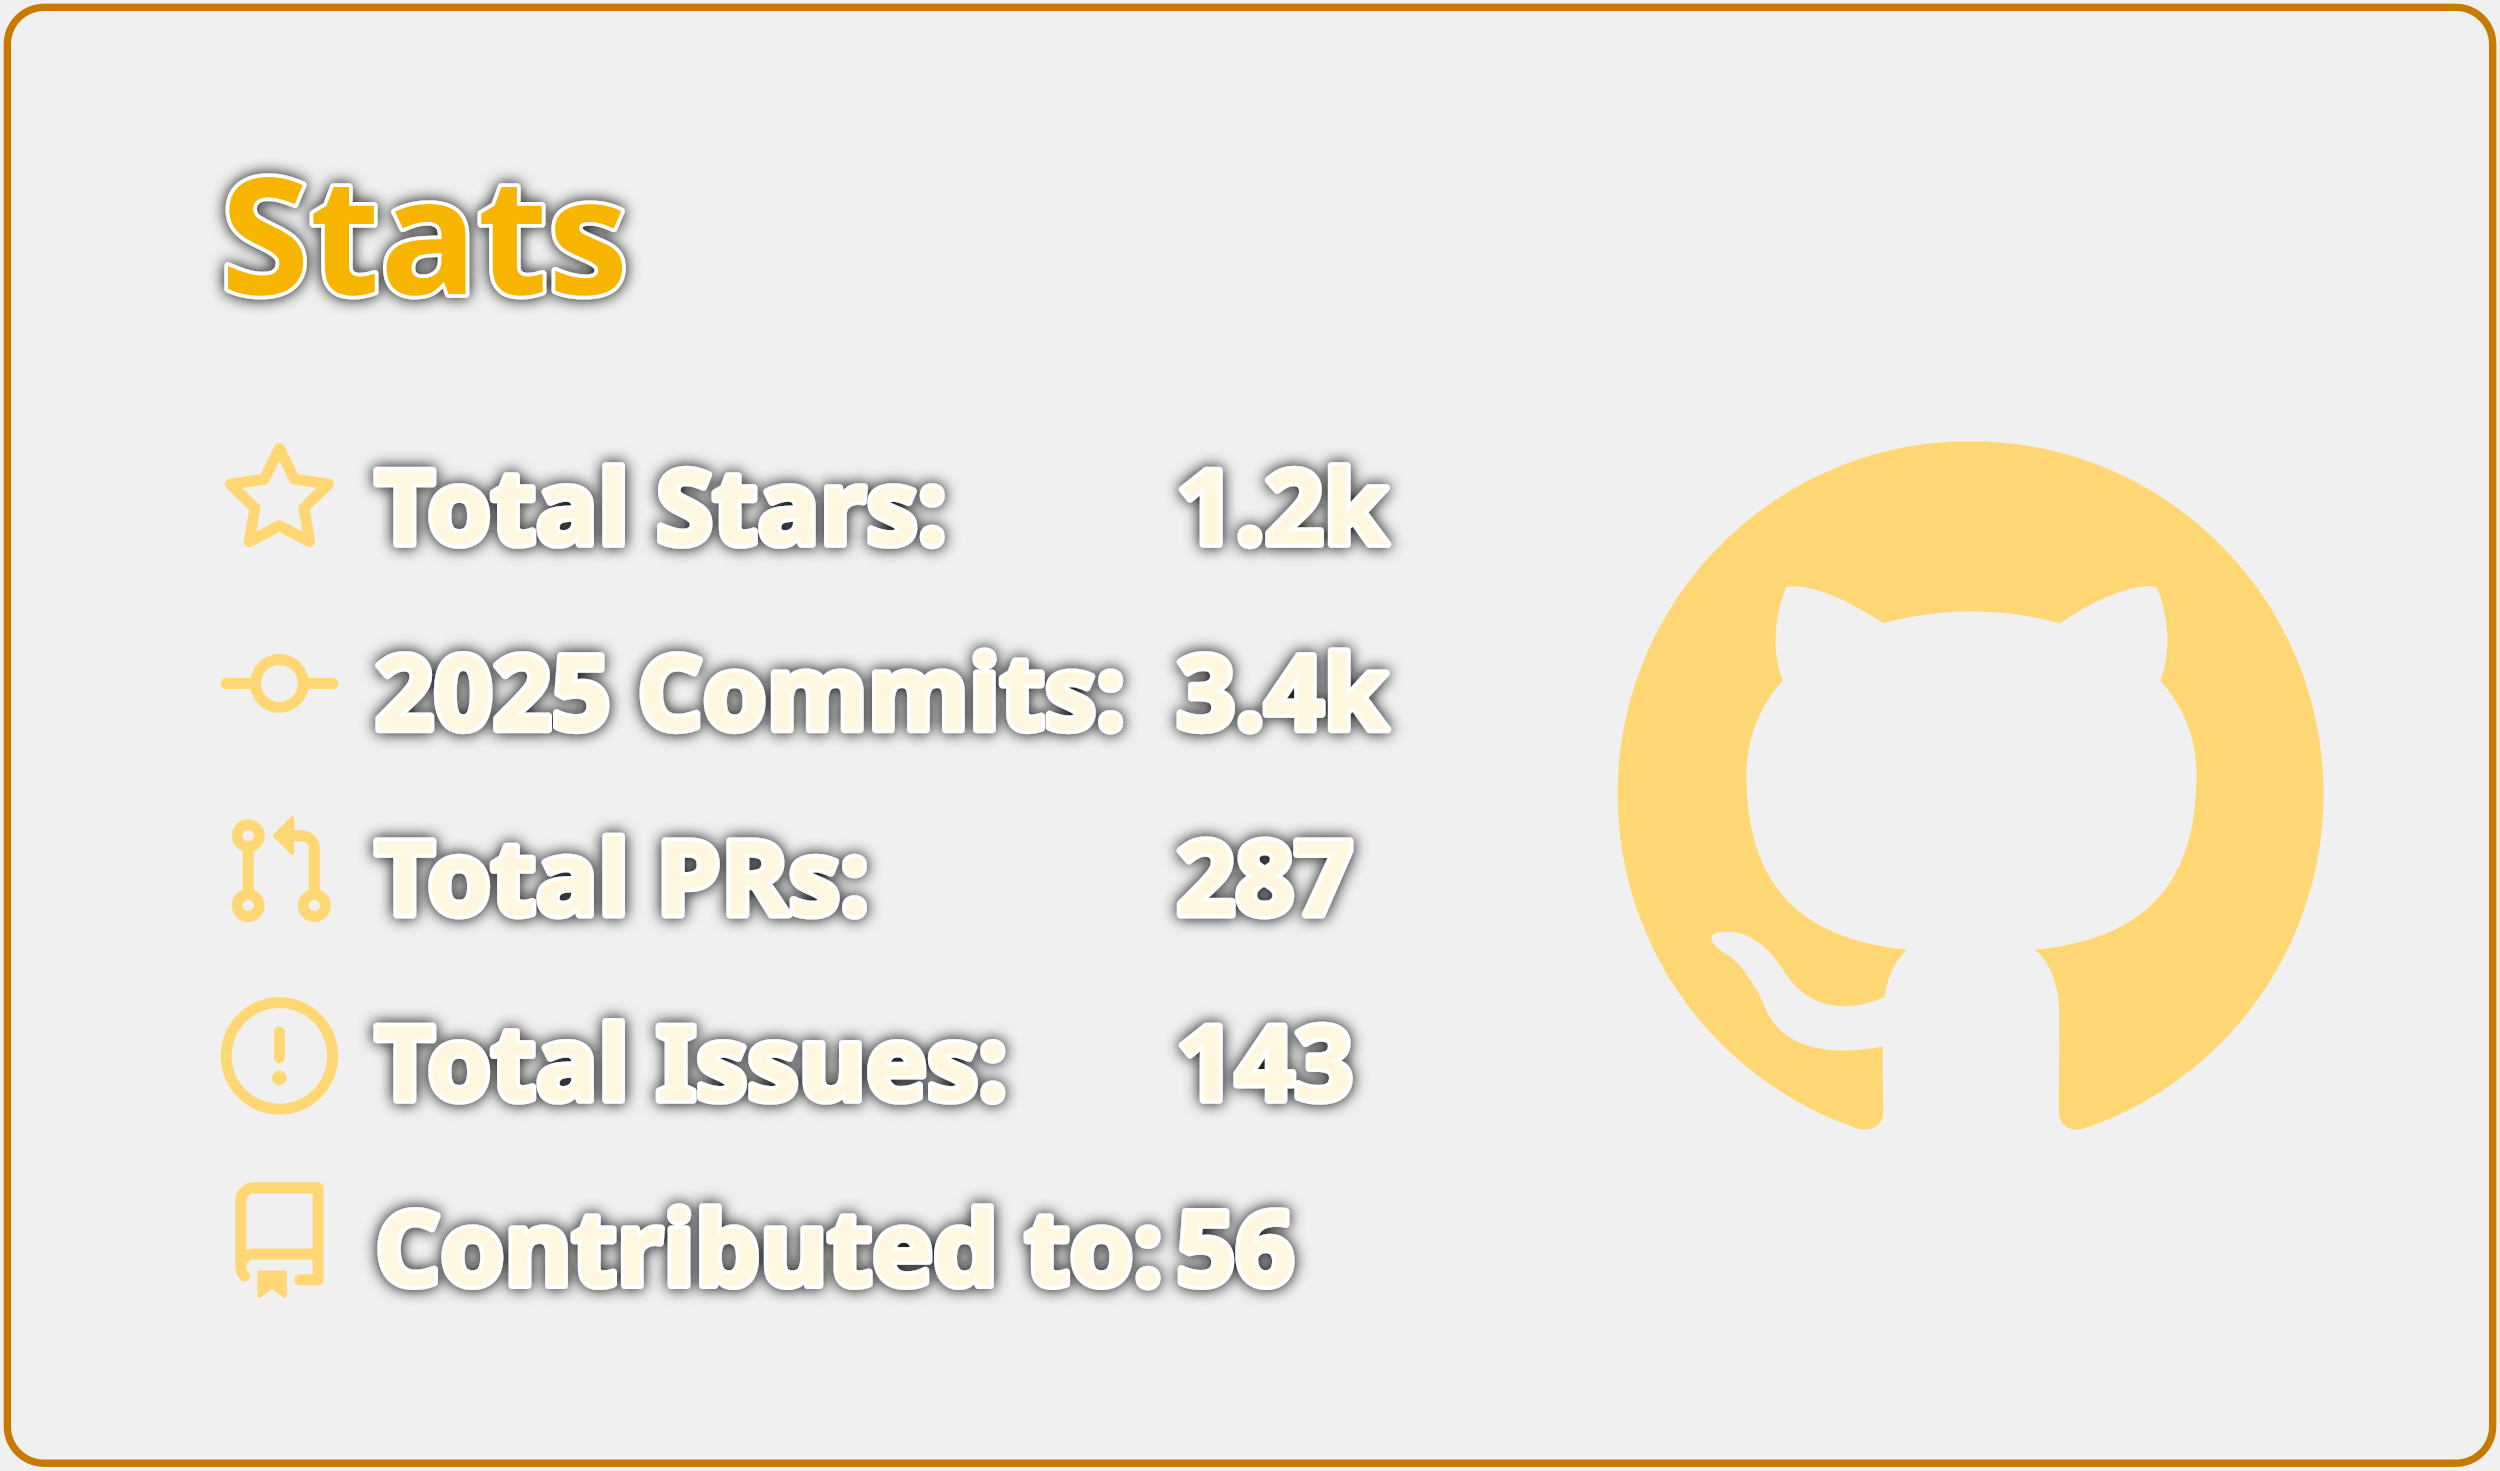
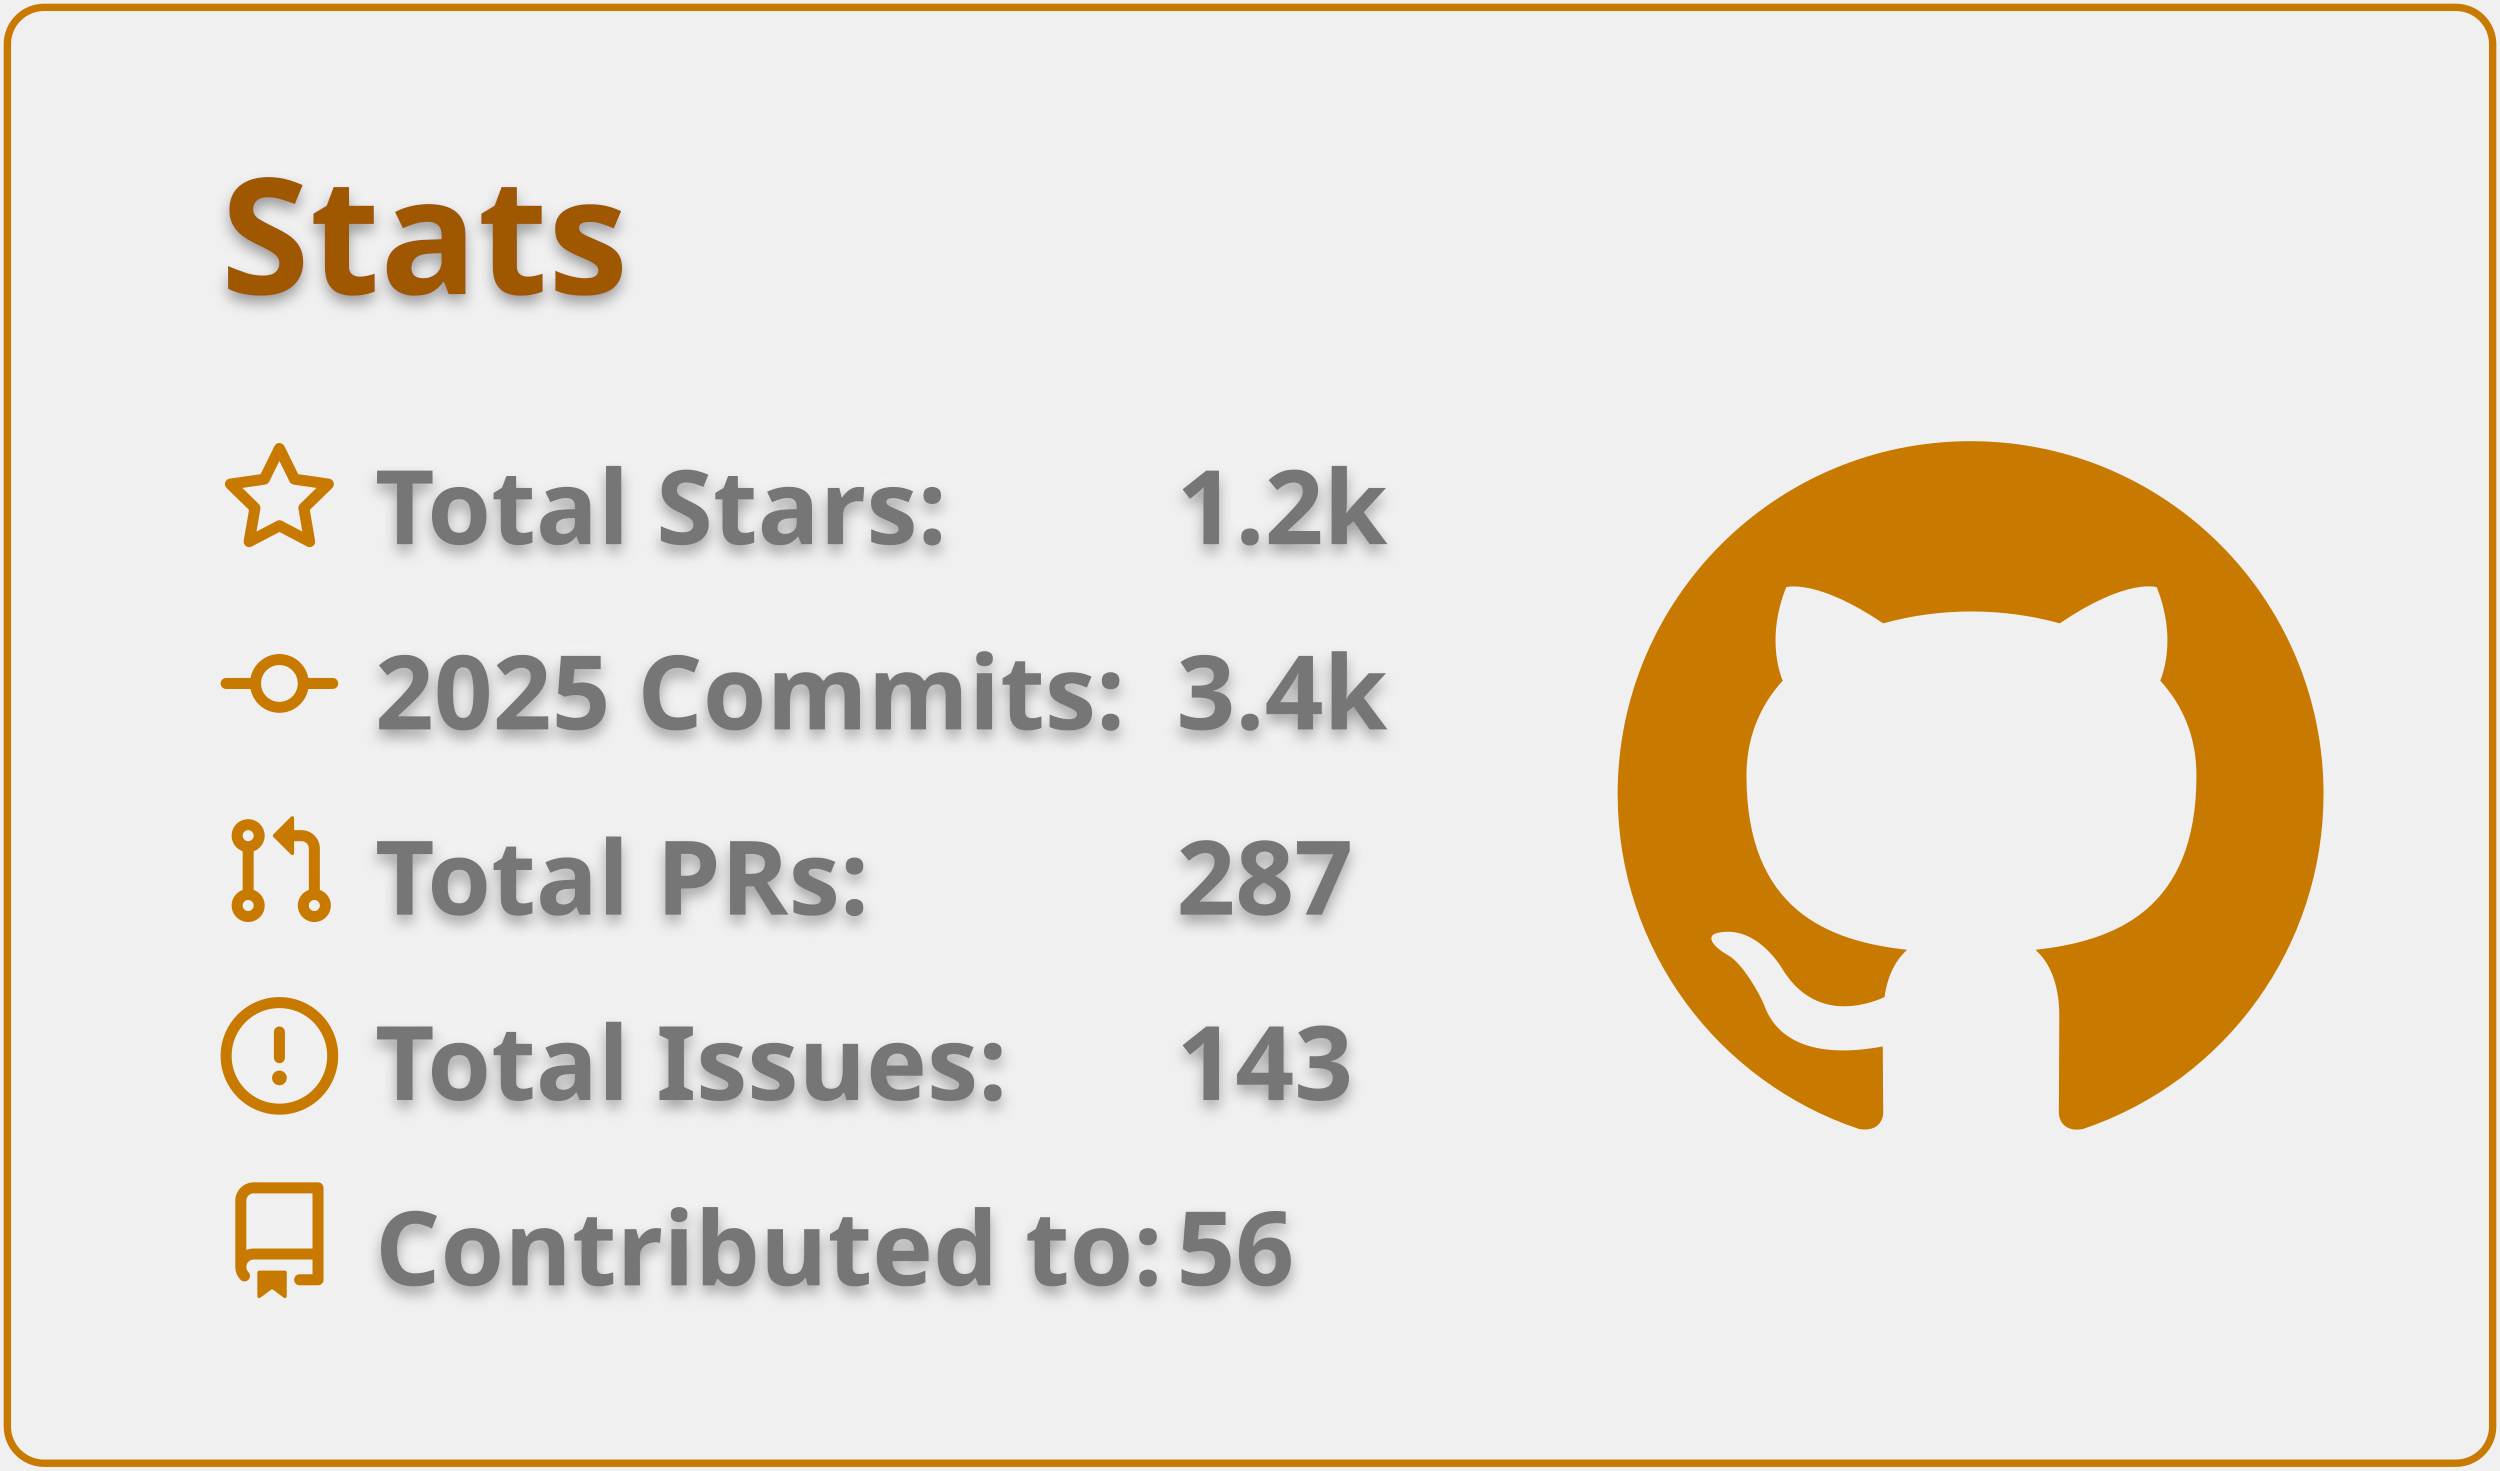
<svg xmlns="http://www.w3.org/2000/svg" width="340" height="200" viewBox="0 0 340 200">
  <style>
@keyframes gpsc-fade{from{opacity:0}to{opacity:1}}
@keyframes gpsc-rise{from{opacity:0;transform:translateY(16px)}to{opacity:1;transform:translateY(0)}}
@keyframes gpsc-grow{from{transform:scaleY(0)}to{transform:scaleY(1)}}
@keyframes gpsc-pop{from{opacity:0;transform:scale(.55)}to{opacity:1;transform:scale(1)}}
@keyframes gpsc-wipe{from{transform:translateX(calc(-1 * var(--gpsc-w,420px)))}to{transform:translateX(0)}}
@keyframes gpsc-tint{from{filter:sepia(.7) saturate(4) hue-rotate(-70deg)}to{filter:sepia(0) saturate(1) hue-rotate(0)}}
@keyframes gpsc-rgb{0%{filter:hue-rotate(0deg) saturate(1)}50%{filter:hue-rotate(180deg) saturate(1.7)}100%{filter:hue-rotate(360deg) saturate(1)}}.gpsc-item{animation:gpsc-fade 1.2s ease both calc(var(--gpsc-i,0) * 0.18s)}.arc{animation:gpsc-pop 1.2s ease both 1.35s;transform-box:fill-box;transform-origin:center}rect.bar{animation:gpsc-grow 1.5s cubic-bezier(.2,.7,.3,1) both 1.35s;transform-box:fill-box;transform-origin:center bottom}.gpsc-reveal{animation:gpsc-wipe 1.8s linear both 1.2s}@media (prefers-reduced-motion:reduce){.gpsc-root,.gpsc-root *,.gpsc-item,.gpsc-chart,rect.bar,.arc,.gpsc-reveal{animation:none!important}}</style>
  <style>* {
          font-family: 'Segoe UI', Ubuntu, "Helvetica Neue", Sans-Serif
        }
        text {
          font-weight: 600;
-           paint-order: stroke fill;
-           stroke: #fff;
-           stroke-width: 1px;
-           stroke-linejoin: round;
-           filter: drop-shadow(0 0 1px #111);
+           filter: drop-shadow(0 1px 1px rgba(0, 0, 0, 0.65)) drop-shadow(0 0 1px rgba(255, 255, 255, 0.55));
        }</style>
  <g class="gpsc-root">
    <rect x="1" y="1" rx="5" ry="5" height="99%" width="99.412%" stroke="#c87900" stroke-width="1" fill="#ffffff00" stroke-opacity="1" />
-     <text x="30" y="40" class="gpsc-item" style="--gpsc-i: 0; font-size: 22px; fill: #f8b500;">Stats</text>
+     <text x="30" y="40" class="gpsc-item" style="--gpsc-i: 0; font-size: 22px; fill: #9f5900;">Stats</text>
    <g transform="translate(0,40)">
      <g transform="translate(30,20)">
        <g class="gpsc-item" style="--gpsc-i: 0;">
-           <g transform="translate(0,0)" width="14" height="14" fill="#ffd875">
+           <g transform="translate(0,0)" width="14" height="14" fill="#c87900">
            <path fill-rule="evenodd" d="M8 .25a.75.75 0 01.673.418l1.882 3.815 4.21.612a.75.75 0 01.416 1.279l-3.046 2.97.719 4.192a.75.75 0 01-1.088.791L8 12.347l-3.766 1.98a.75.75 0 01-1.088-.79l.72-4.194L.818 6.374a.75.75 0 01.416-1.28l4.21-.611L7.327.668A.75.75 0 018 .25zm0 2.445L6.615 5.5a.75.75 0 01-.564.41l-3.097.45 2.24 2.184a.75.75 0 01.216.664l-.528 3.084 2.769-1.456a.75.75 0 01.698 0l2.77 1.456-.53-3.084a.75.75 0 01.216-.664l2.24-2.183-3.096-.45a.75.75 0 01-.564-.41L8 2.694v.001z" />
          </g>
        </g>
        <g class="gpsc-item" style="--gpsc-i: 1;">
-           <g transform="translate(0,25.2)" width="14" height="14" fill="#ffd875">
+           <g transform="translate(0,25.2)" width="14" height="14" fill="#c87900">
            <path fill-rule="evenodd" d="M10.5 7.75a2.5 2.5 0 11-5 0 2.5 2.5 0 015 0zm1.43.75a4.002 4.002 0 01-7.86 0H.75a.75.75 0 110-1.5h3.32a4.001 4.001 0 017.86 0h3.32a.75.75 0 110 1.5h-3.32z" />
          </g>
        </g>
        <g class="gpsc-item" style="--gpsc-i: 2;">
-           <g transform="translate(0,50.4)" width="14" height="14" fill="#ffd875">
+           <g transform="translate(0,50.4)" width="14" height="14" fill="#c87900">
            <path fill-rule="evenodd" d="M7.177 3.073L9.573.677A.25.25 0 0110 .854v4.792a.25.25 0 01-.427.177L7.177 3.427a.25.25 0 010-.354zM3.75 2.5a.75.75 0 100 1.5.75.75 0 000-1.5zm-2.25.75a2.25 2.25 0 113 2.122v5.256a2.251 2.251 0 11-1.5 0V5.372A2.25 2.25 0 011.5 3.25zM11 2.5h-1V4h1a1 1 0 011 1v5.628a2.251 2.251 0 101.5 0V5A2.5 2.5 0 0011 2.5zm1 10.25a.75.75 0 111.5 0 .75.75 0 01-1.5 0zM3.75 12a.75.75 0 100 1.5.75.75 0 000-1.5z" />
          </g>
        </g>
        <g class="gpsc-item" style="--gpsc-i: 3;">
-           <g transform="translate(0,75.6)" width="14" height="14" fill="#ffd875">
+           <g transform="translate(0,75.6)" width="14" height="14" fill="#c87900">
            <path fill-rule="evenodd" d="M8 1.5a6.5 6.5 0 100 13 6.5 6.5 0 000-13zM0 8a8 8 0 1116 0A8 8 0 010 8zm9 3a1 1 0 11-2 0 1 1 0 012 0zm-.25-6.25a.75.75 0 00-1.5 0v3.5a.75.75 0 001.5 0v-3.5z" />
          </g>
        </g>
        <g class="gpsc-item" style="--gpsc-i: 4;">
-           <g transform="translate(0,100.8)" width="14" height="14" fill="#ffd875">
+           <g transform="translate(0,100.8)" width="14" height="14" fill="#c87900">
            <path fill-rule="evenodd" d="M2 2.5A2.5 2.5 0 014.5 0h8.75a.75.75 0 01.75.75v12.5a.75.75 0 01-.75.75h-2.5a.75.75 0 110-1.5h1.75v-2h-8a1 1 0 00-.714 1.7.75.75 0 01-1.072 1.05A2.495 2.495 0 012 11.5v-9zm10.5-1V9h-8c-.356 0-.694.074-1 .208V2.5a1 1 0 011-1h8zM5 12.25v3.25a.25.25 0 00.4.2l1.45-1.087a.25.25 0 01.3 0L8.6 15.7a.25.25 0 00.4-.2v-3.25a.25.25 0 00-.25-.25h-3.5a.25.25 0 00-.25.25z" />
          </g>
        </g>
-         <text x="21" y="14" class="gpsc-item" style="--gpsc-i: 0; fill: #fff7e0; font-size: 14px;">Total Stars:</text>
-         <text x="21" y="39.2" class="gpsc-item" style="--gpsc-i: 1; fill: #fff7e0; font-size: 14px;">2025 Commits:</text>
-         <text x="21" y="64.4" class="gpsc-item" style="--gpsc-i: 2; fill: #fff7e0; font-size: 14px;">Total PRs:</text>
-         <text x="21" y="89.6" class="gpsc-item" style="--gpsc-i: 3; fill: #fff7e0; font-size: 14px;">Total Issues:</text>
-         <text x="21" y="114.8" class="gpsc-item" style="--gpsc-i: 4; fill: #fff7e0; font-size: 14px;">Contributed to:</text>
-         <text x="130" y="14" class="gpsc-item" style="--gpsc-i: 0; fill: #fff7e0; font-size: 14px;">1.2k</text>
-         <text x="130" y="39.2" class="gpsc-item" style="--gpsc-i: 1; fill: #fff7e0; font-size: 14px;">3.4k</text>
-         <text x="130" y="64.4" class="gpsc-item" style="--gpsc-i: 2; fill: #fff7e0; font-size: 14px;">287</text>
-         <text x="130" y="89.6" class="gpsc-item" style="--gpsc-i: 3; fill: #fff7e0; font-size: 14px;">143</text>
-         <text x="130" y="114.8" class="gpsc-item" style="--gpsc-i: 4; fill: #fff7e0; font-size: 14px;">56</text>
+         <text x="21" y="14" class="gpsc-item" style="--gpsc-i: 0; fill: #767676; font-size: 14px;">Total Stars:</text>
+         <text x="21" y="39.2" class="gpsc-item" style="--gpsc-i: 1; fill: #767676; font-size: 14px;">2025 Commits:</text>
+         <text x="21" y="64.4" class="gpsc-item" style="--gpsc-i: 2; fill: #767676; font-size: 14px;">Total PRs:</text>
+         <text x="21" y="89.6" class="gpsc-item" style="--gpsc-i: 3; fill: #767676; font-size: 14px;">Total Issues:</text>
+         <text x="21" y="114.8" class="gpsc-item" style="--gpsc-i: 4; fill: #767676; font-size: 14px;">Contributed to:</text>
+         <text x="130" y="14" class="gpsc-item" style="--gpsc-i: 0; fill: #767676; font-size: 14px;">1.2k</text>
+         <text x="130" y="39.2" class="gpsc-item" style="--gpsc-i: 1; fill: #767676; font-size: 14px;">3.4k</text>
+         <text x="130" y="64.4" class="gpsc-item" style="--gpsc-i: 2; fill: #767676; font-size: 14px;">287</text>
+         <text x="130" y="89.6" class="gpsc-item" style="--gpsc-i: 3; fill: #767676; font-size: 14px;">143</text>
+         <text x="130" y="114.8" class="gpsc-item" style="--gpsc-i: 4; fill: #767676; font-size: 14px;">56</text>
      </g>
      <g transform="translate(220,20)">
-         <g transform="scale(6)" style="fill: #ffd875;">
+         <g transform="scale(6)" style="fill: #c87900;">
          <path fill-rule="evenodd" d="M8 0C3.58 0 0 3.58 0 8c0 3.54 2.29 6.53 5.47 7.59.4.07.55-.17.55-.38 0-.19-.01-.82-.01-1.49-2.01.37-2.53-.49-2.69-.94-.09-.23-.48-.94-.82-1.13-.28-.15-.68-.52-.01-.53.63-.01 1.08.58 1.23.82.72 1.21 1.87.87 2.33.66.07-.52.28-.87.51-1.07-1.78-.2-3.64-.89-3.64-3.95 0-.87.31-1.59.82-2.15-.08-.2-.36-1.02.08-2.12 0 0 .67-.21 2.2.82.64-.18 1.32-.27 2-.27.68 0 1.36.09 2 .27 1.53-1.04 2.2-.82 2.2-.82.44 1.1.16 1.92.08 2.12.51.56.82 1.27.82 2.15 0 3.07-1.87 3.75-3.65 3.95.29.25.54.73.54 1.48 0 1.07-.01 1.93-.01 2.2 0 .21.15.46.55.38A8.013 8.013 0 0016 8c0-4.42-3.58-8-8-8z" />
        </g>
      </g>
    </g>
  </g>
</svg>
